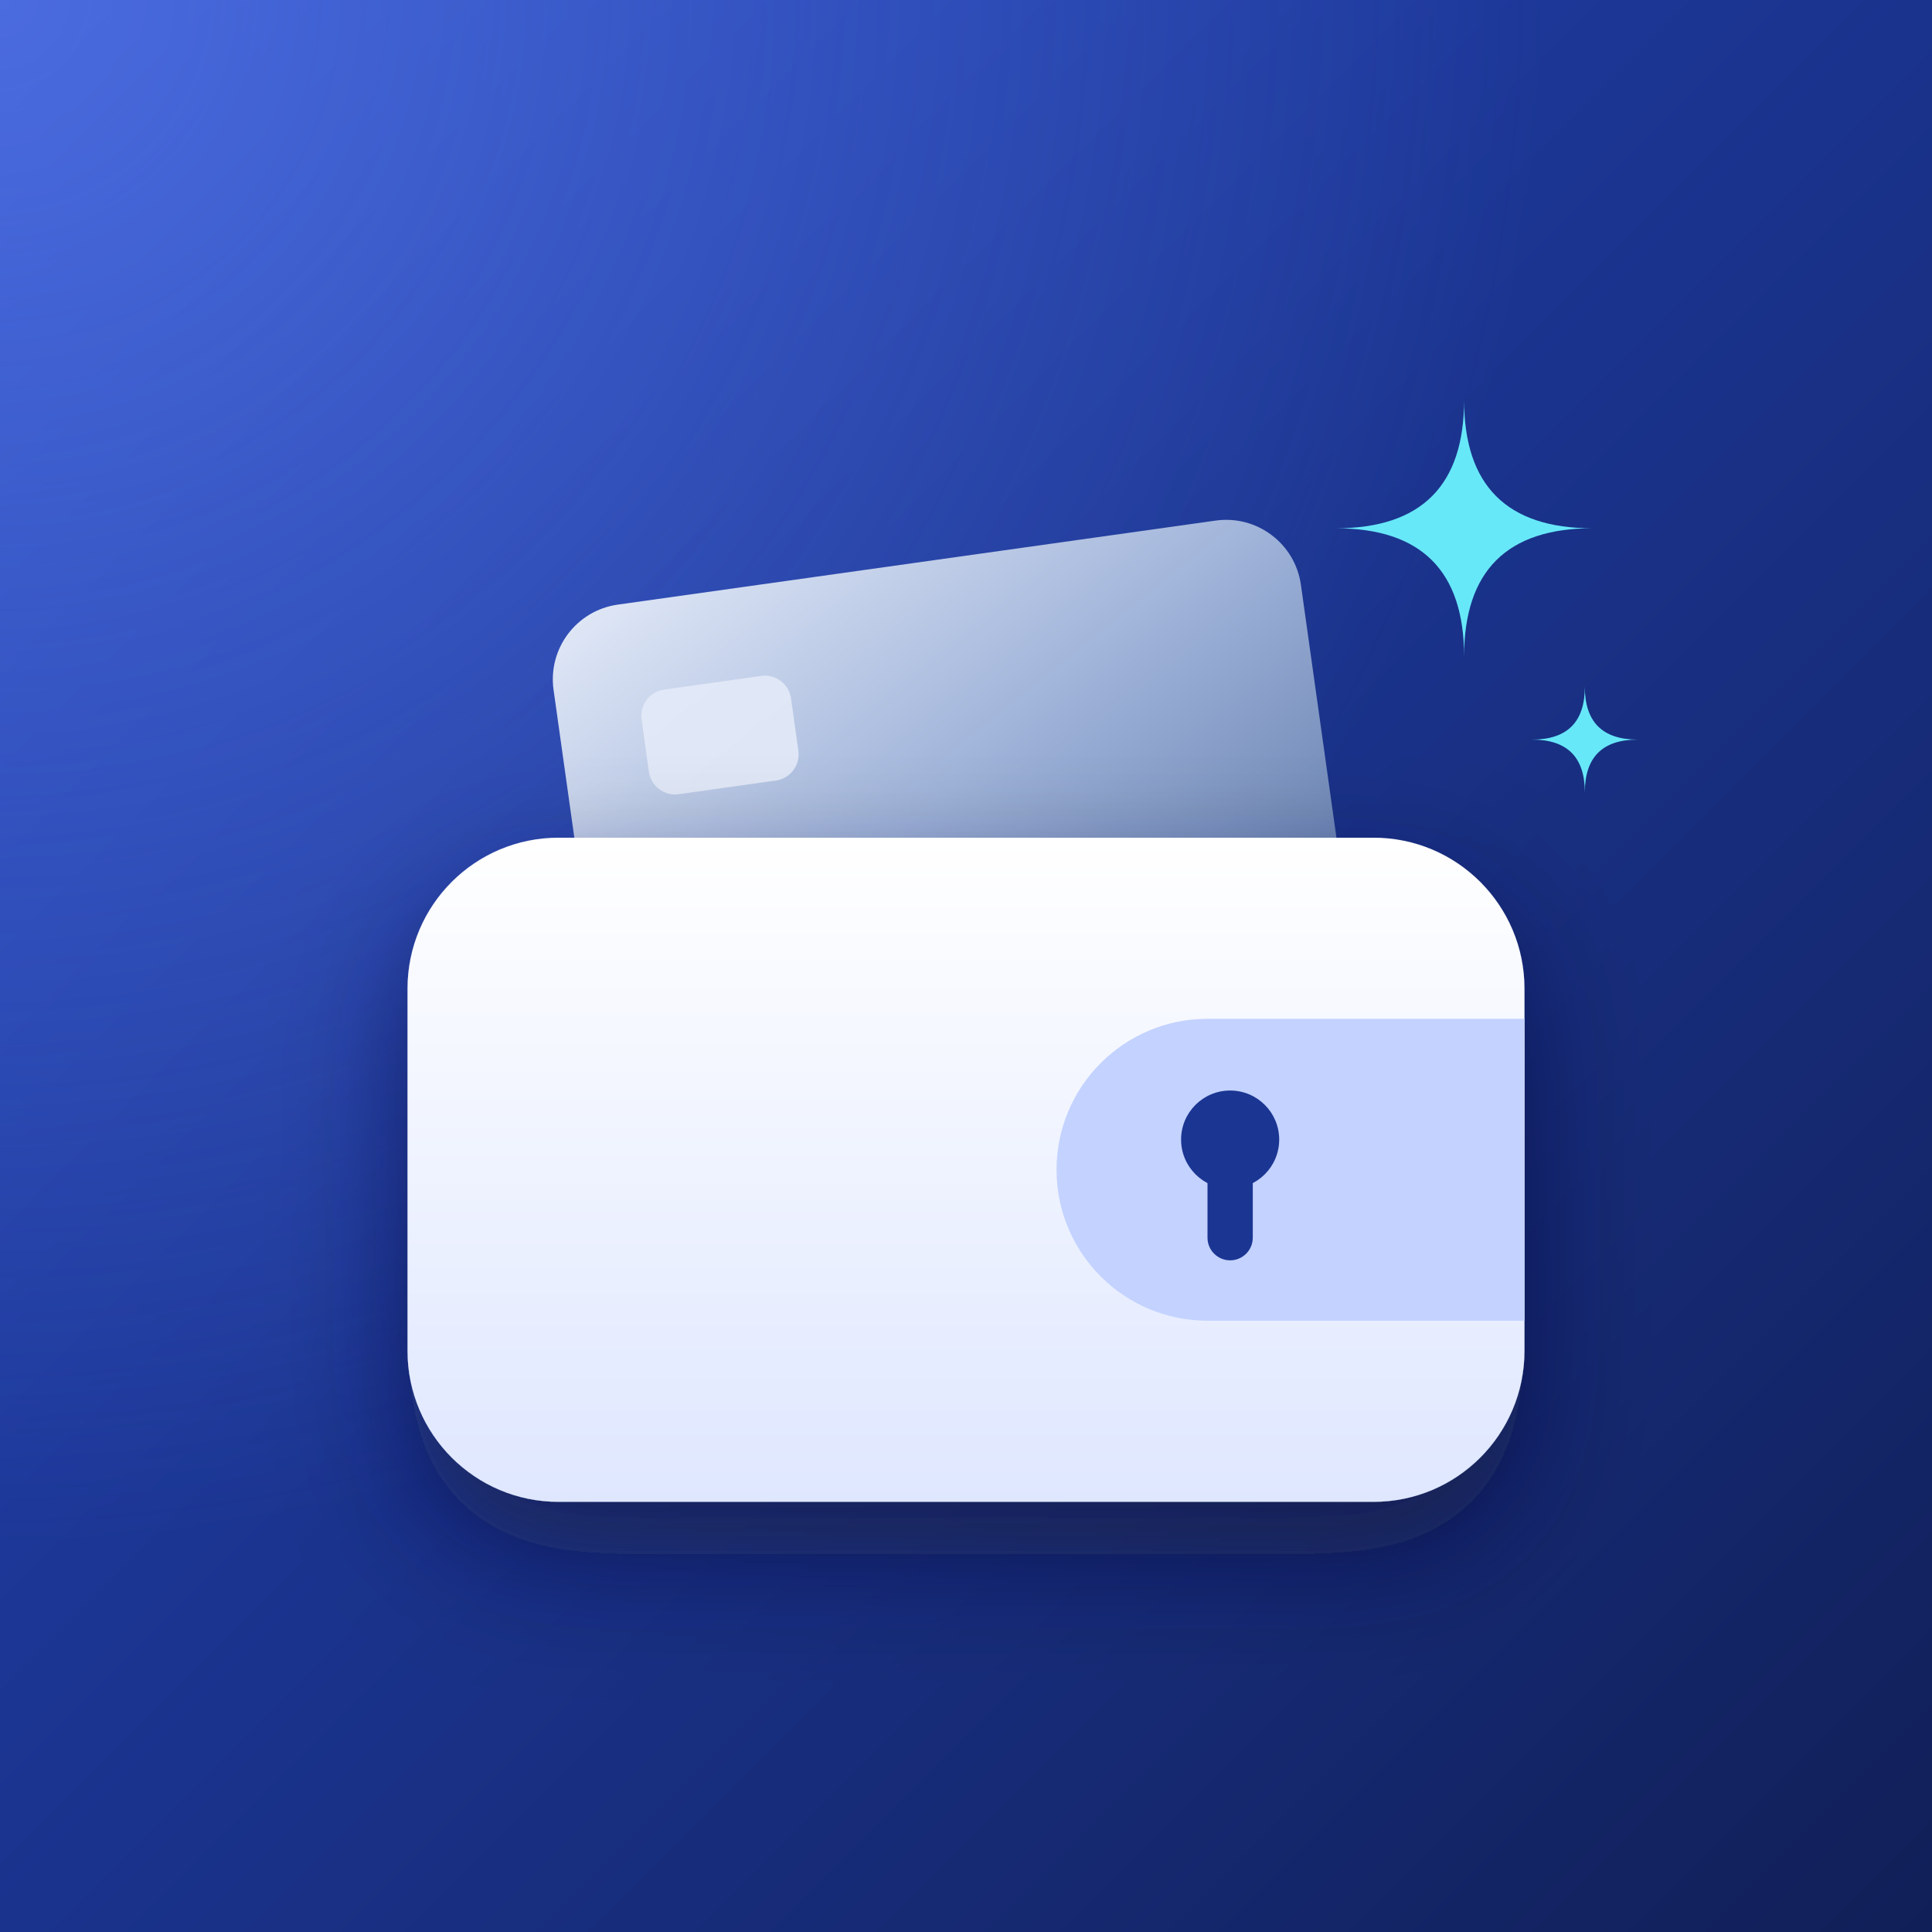
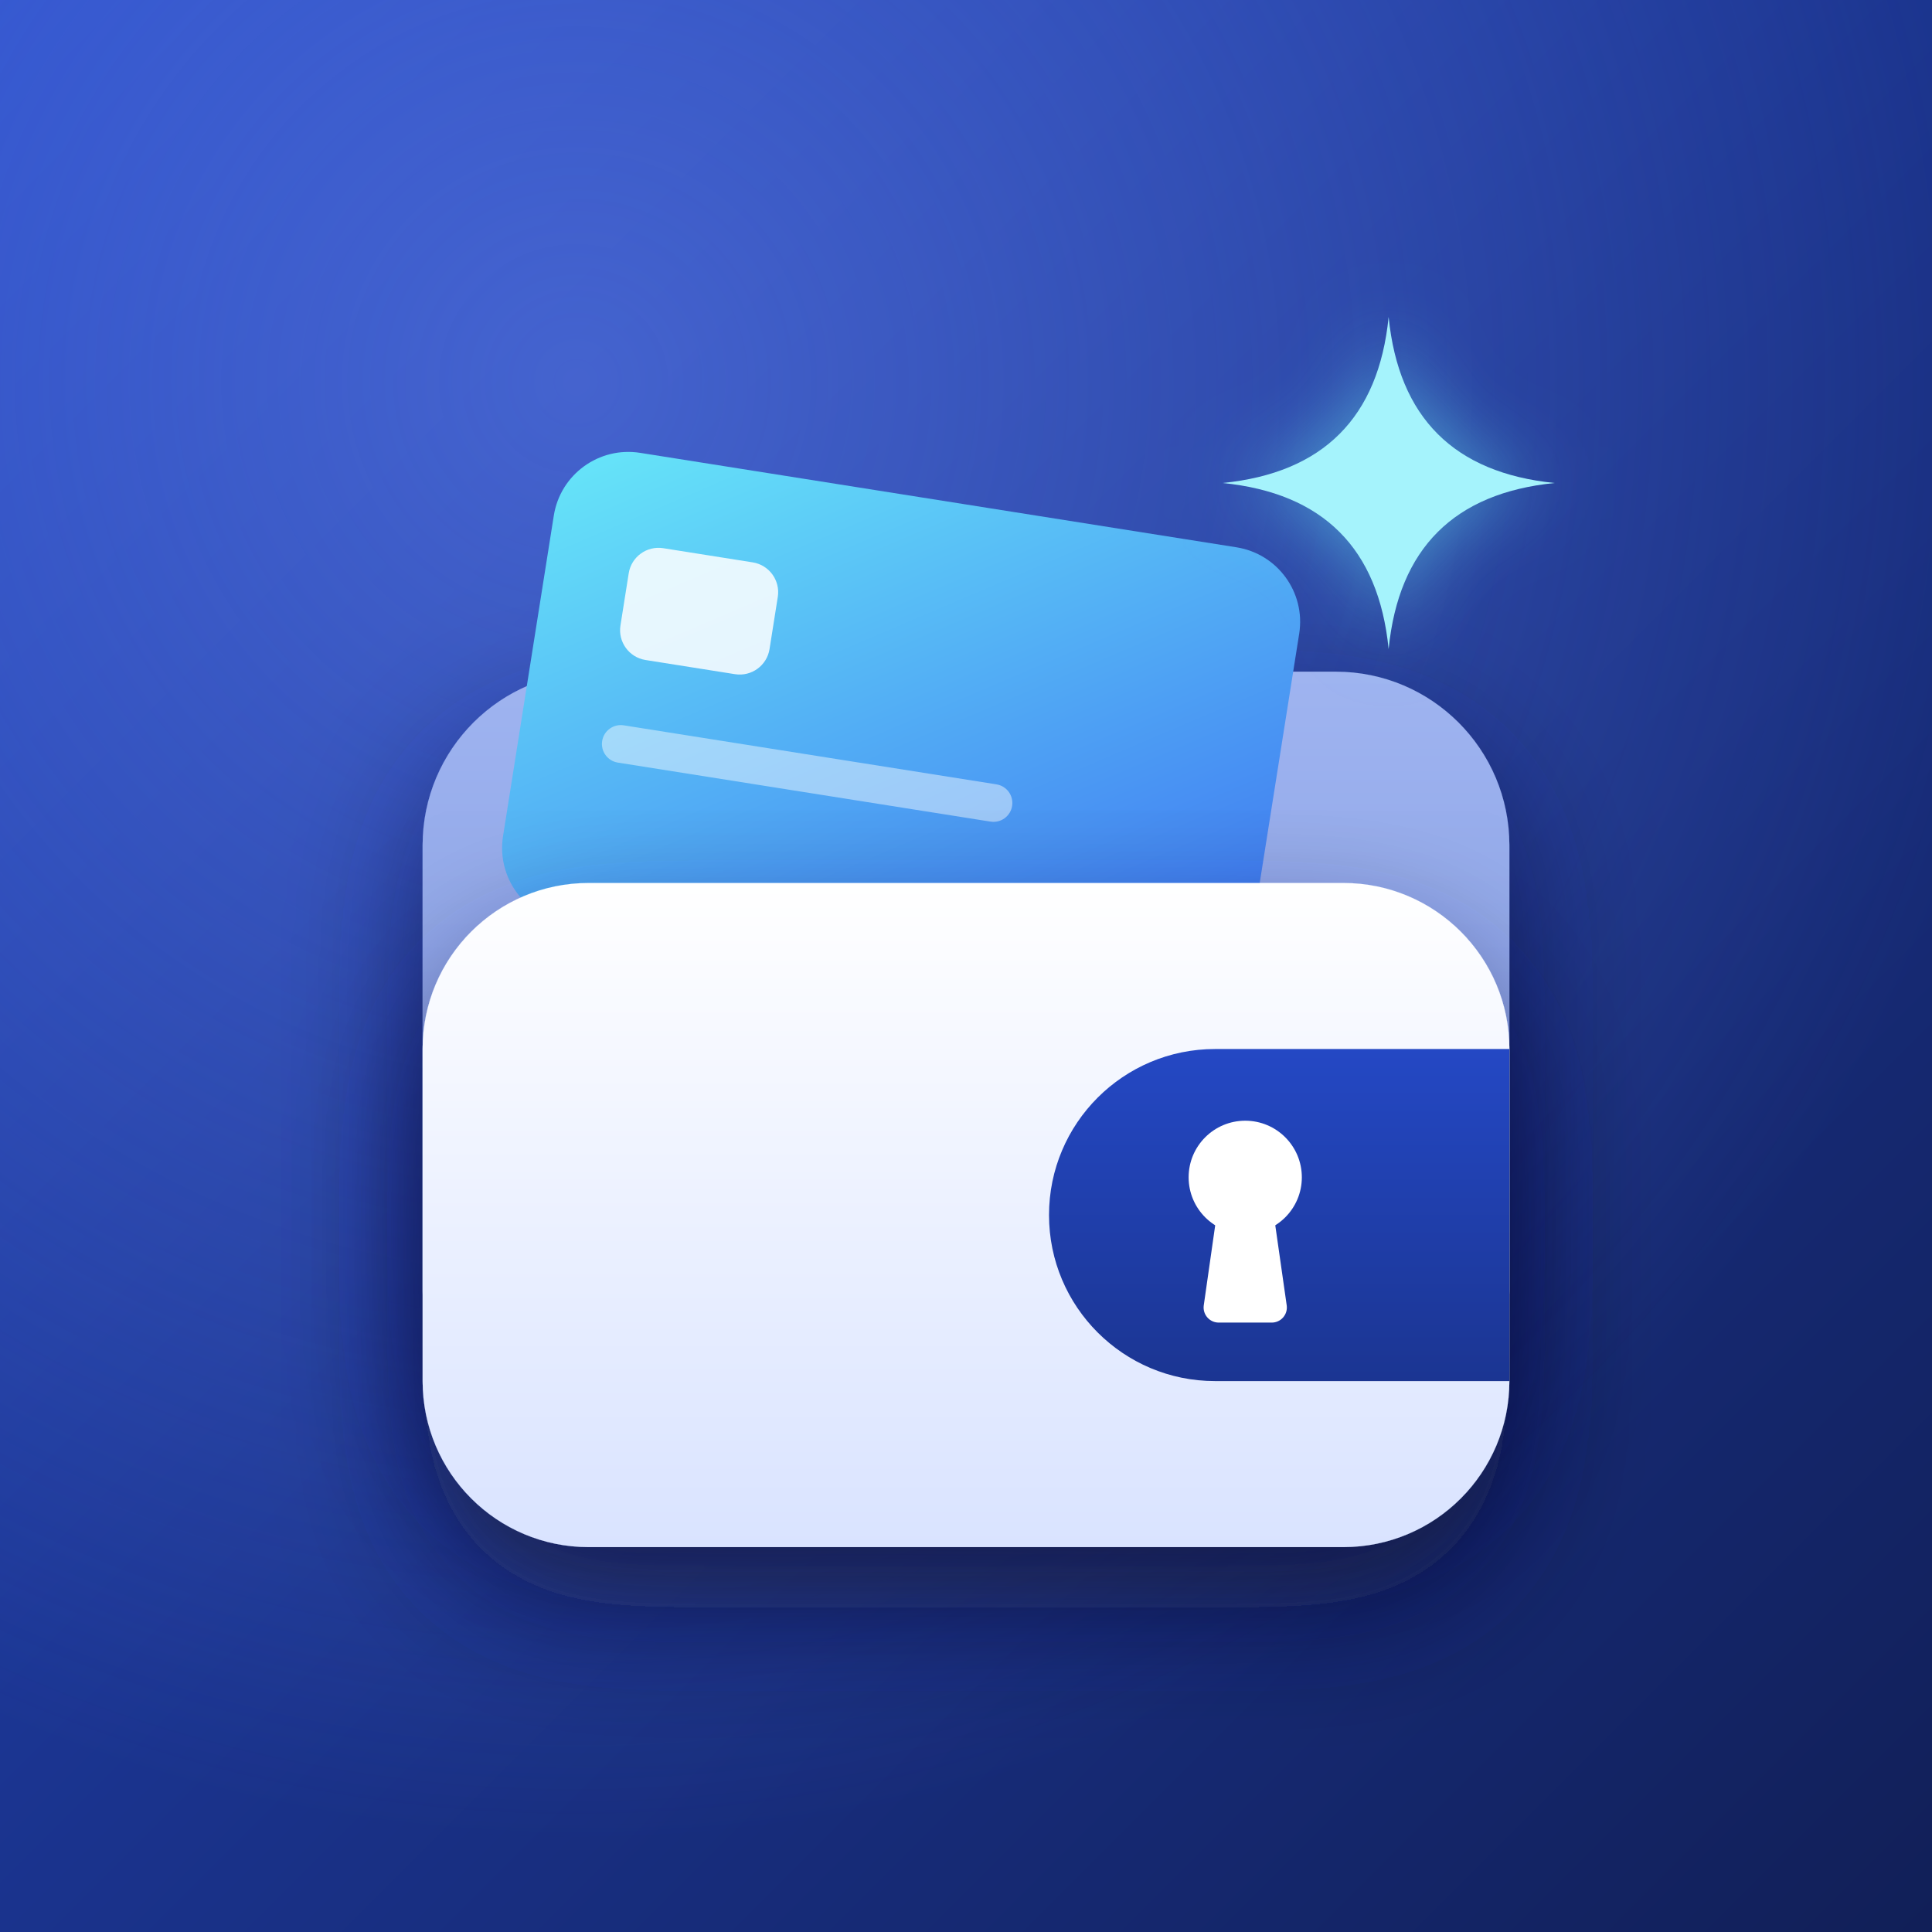
<svg xmlns="http://www.w3.org/2000/svg" viewBox="0 0 512 512">
  <defs>
    <linearGradient id="bg" x1="0" y1="0" x2="1" y2="1">
      <stop offset="0" stop-color="#2448c4" />
      <stop offset=".45" stop-color="#1b3592" />
      <stop offset="1" stop-color="#111f57" />
    </linearGradient>
-     <radialGradient id="light" cx="0" cy="0" r=".8">
-       <stop offset="0" stop-color="#6a89f5" stop-opacity=".55" />
+     <radialGradient id="light" cx=".3" cy=".2" r=".75">
+       <stop offset="0" stop-color="#6a89f5" stop-opacity=".5" />
      <stop offset="1" stop-color="#6a89f5" stop-opacity="0" />
    </radialGradient>
-     <linearGradient id="wallet" x1="0" y1="0" x2="0" y2="1">
+     <linearGradient id="front" x1="0" y1="0" x2="0" y2="1">
      <stop offset="0" stop-color="#ffffff" />
-       <stop offset="1" stop-color="#dfe7ff" />
+       <stop offset="1" stop-color="#d9e3ff" />
    </linearGradient>
-     <linearGradient id="metal" x1="0" y1="0" x2="1" y2="1">
-       <stop offset="0" stop-color="#e3eaf8" />
-       <stop offset=".5" stop-color="#9fb3d9" />
-       <stop offset="1" stop-color="#5c77a8" />
+     <linearGradient id="back" x1="0" y1="0" x2="0" y2="1">
+       <stop offset="0" stop-color="#9fb4f0" />
+       <stop offset="1" stop-color="#7b93de" />
+     </linearGradient>
+     <linearGradient id="card" x1="0" y1="0" x2="1" y2="1">
+       <stop offset="0" stop-color="#67e8f9" />
+       <stop offset="1" stop-color="#3b6cf0" />
+     </linearGradient>
+     <linearGradient id="clasp" x1="0" y1="0" x2="0" y2="1">
+       <stop offset="0" stop-color="#2448c4" />
+       <stop offset="1" stop-color="#1b3592" />
    </linearGradient>
    <filter id="shadow" x="-20%" y="-20%" width="140%" height="160%">
-       <feDropShadow dx="0" dy="14" stdDeviation="16" flood-color="#0a1238" flood-opacity=".55" />
+       <feDropShadow dx="0" dy="16" stdDeviation="18" flood-color="#0a1238" flood-opacity=".55" />
+     </filter>
+     <filter id="glow" x="-50%" y="-50%" width="200%" height="200%">
+       <feGaussianBlur stdDeviation="10" />
    </filter>
  </defs>
  <rect width="512" height="512" fill="url(#bg)" />
  <rect width="512" height="512" fill="url(#light)" />
-   <g transform="rotate(-8 240 200)">
-     <rect x="150" y="150" width="200" height="120" rx="20" fill="url(#metal)" />
-     <rect x="172" y="174" width="40" height="28" rx="7" fill="#e3eaf8" opacity=".9" />
+   <rect x="112" y="178" width="288" height="210" rx="46" fill="url(#back)" filter="url(#shadow)" />
+   <g transform="rotate(9 240 200)">
+     <rect x="138" y="132" width="200" height="126" rx="20" fill="url(#card)" />
+     <rect x="160" y="156" width="40" height="30" rx="8" fill="#ffffff" opacity=".85" />
+     <rect x="160" y="204" width="110" height="10" rx="5" fill="#ffffff" opacity=".45" />
  </g>
-   <g filter="url(#shadow)">
-     <rect x="108" y="222" width="296" height="176" rx="40" fill="url(#wallet)" />
-   </g>
-   <path d="M404 270 h-84 a40 40 0 0 0 0 80 h84 z" fill="#c3d2ff" />
-   <circle cx="326" cy="302" r="13" fill="#1b3592" />
-   <rect x="320" y="306" width="12" height="28" rx="6" fill="#1b3592" />
-   <path d="M388 106 Q388 140 422 140 Q388 140 388 174 Q388 140 354 140 Q388 140 388 106 Z" fill="#67e8f9" />
-   <path d="M420 182 Q420 196 434 196 Q420 196 420 210 Q420 196 406 196 Q420 196 420 182 Z" fill="#67e8f9" />
+   <rect x="112" y="234" width="288" height="176" rx="44" fill="url(#front)" filter="url(#shadow)" />
+   <path d="M400 278 h-78 a44 44 0 0 0 0 88 h78 z" fill="url(#clasp)" />
+   <circle cx="330" cy="312" r="15" fill="#ffffff" />
+   <path d="M323 318 h14 l4 28 a4 4 0 0 1 -4 4.5 h-14 a4 4 0 0 1 -4 -4.5 z" fill="#ffffff" />
+   <path d="M368 84 Q372 124 412 128 Q372 132 368 172 Q364 132 324 128 Q364 124 368 84 Z" fill="#67e8f9" opacity=".55" filter="url(#glow)" />
+   <path d="M368 84 Q372 124 412 128 Q372 132 368 172 Q364 132 324 128 Q364 124 368 84 Z" fill="#a5f3fc" />
</svg>
